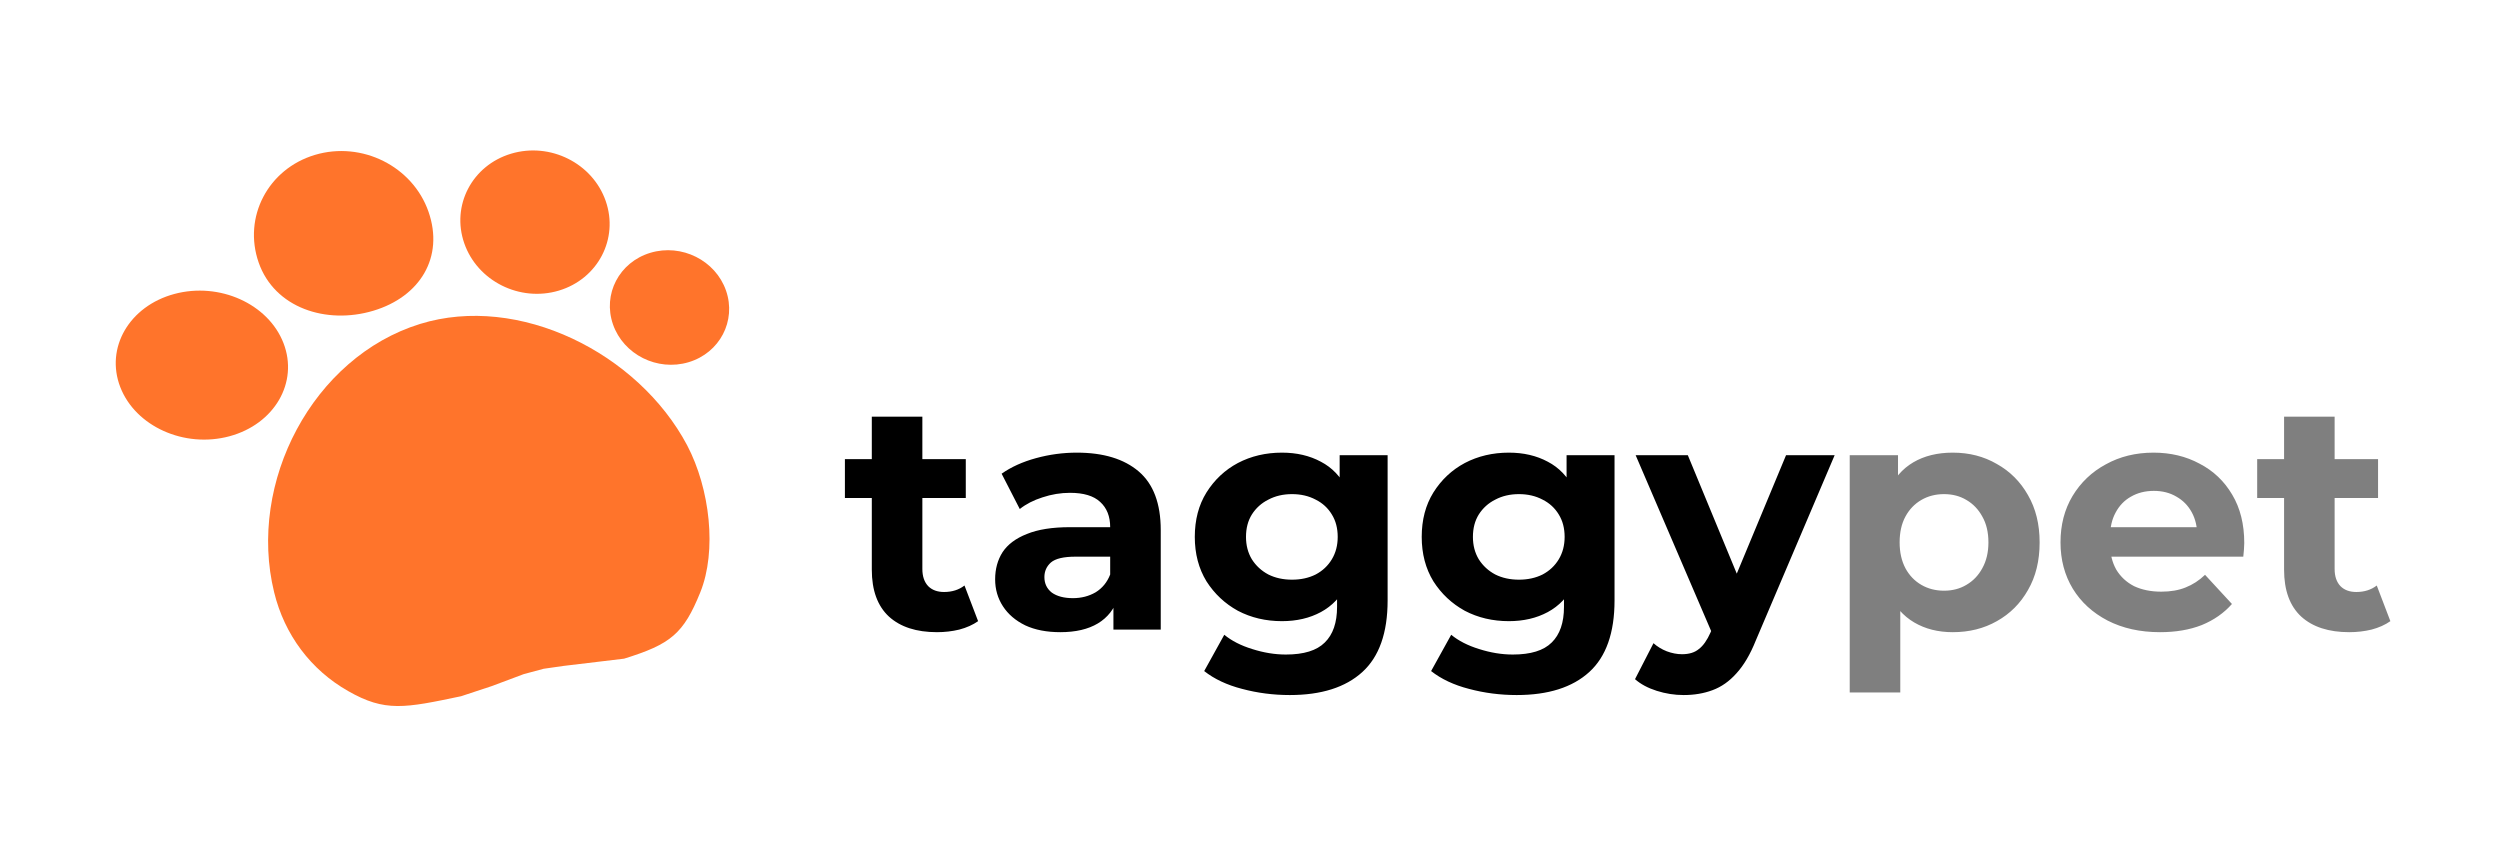
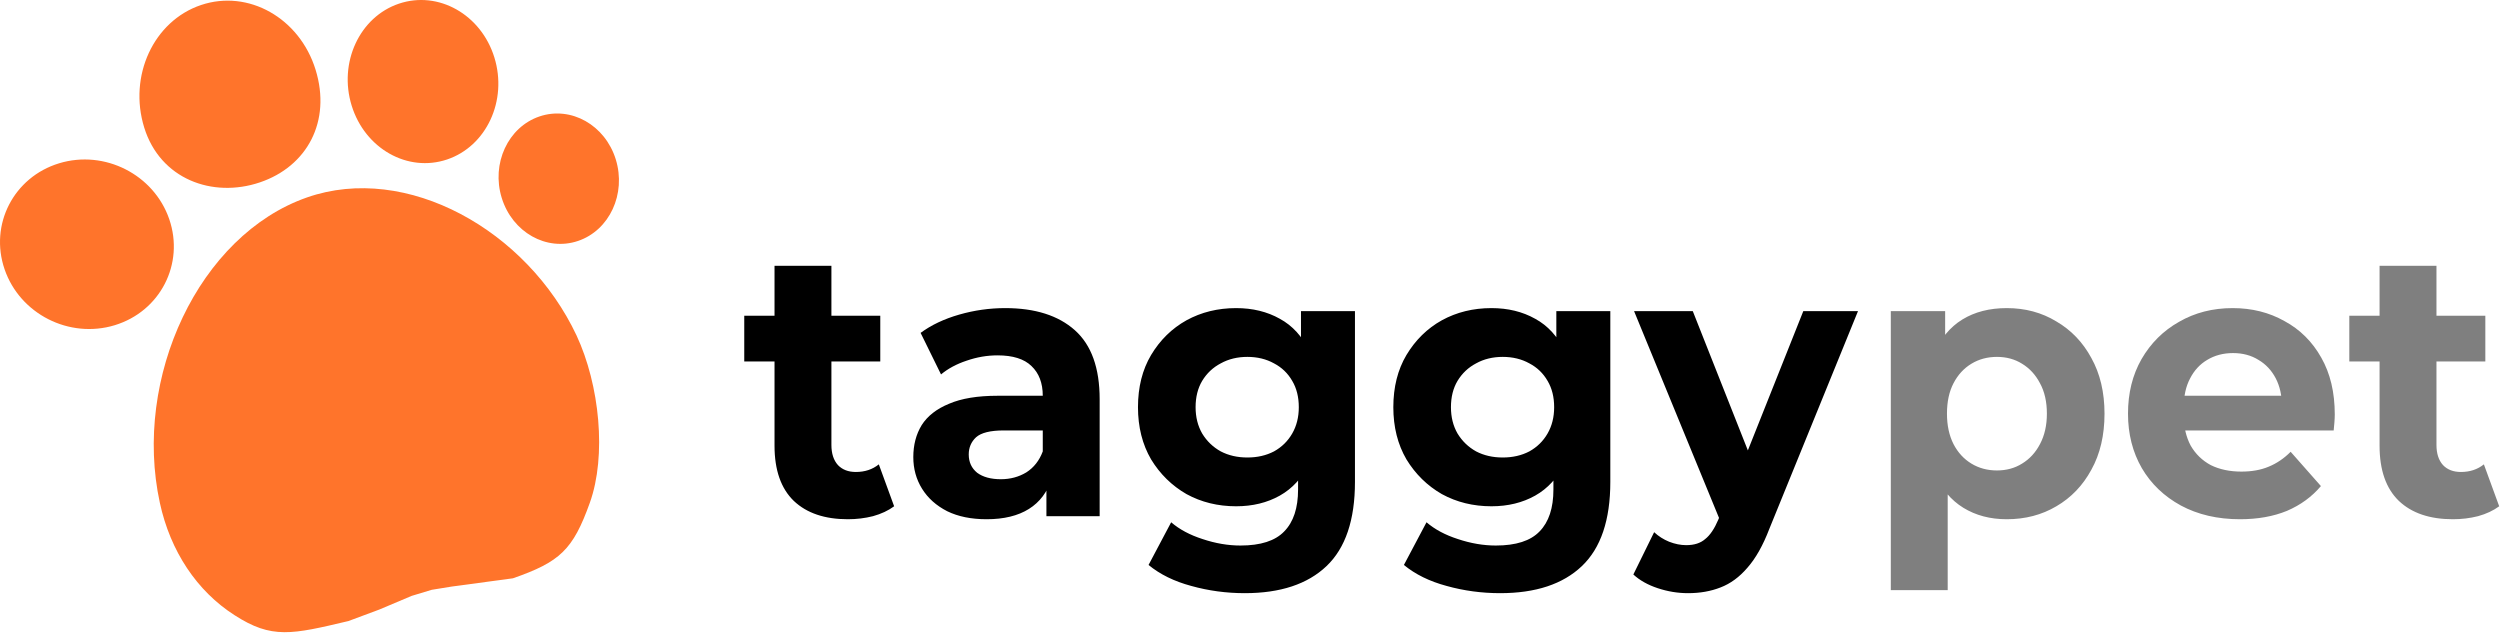
- <svg xmlns="http://www.w3.org/2000/svg" width="216" height="74" viewBox="0 0 216 74" fill="none">
-   <path d="M168.72 54.62C167.45 54.62 166.34 54.34 165.388 53.78C164.436 53.22 163.689 52.371 163.148 51.232C162.625 50.075 162.364 48.619 162.364 46.864C162.364 45.091 162.616 43.635 163.12 42.496C163.624 41.357 164.352 40.508 165.304 39.948C166.256 39.388 167.394 39.108 168.72 39.108C170.138 39.108 171.408 39.435 172.528 40.088C173.666 40.723 174.562 41.619 175.216 42.776C175.888 43.933 176.224 45.296 176.224 46.864C176.224 48.451 175.888 49.823 175.216 50.98C174.562 52.137 173.666 53.033 172.528 53.668C171.408 54.303 170.138 54.62 168.72 54.62ZM159.816 59.828V39.332H163.988V42.412L163.904 46.892L164.184 51.344V59.828H159.816ZM167.964 51.036C168.692 51.036 169.336 50.868 169.896 50.532C170.474 50.196 170.932 49.72 171.268 49.104C171.622 48.469 171.8 47.723 171.8 46.864C171.8 45.987 171.622 45.24 171.268 44.624C170.932 44.008 170.474 43.532 169.896 43.196C169.336 42.86 168.692 42.692 167.964 42.692C167.236 42.692 166.582 42.86 166.004 43.196C165.425 43.532 164.968 44.008 164.632 44.624C164.296 45.24 164.128 45.987 164.128 46.864C164.128 47.723 164.296 48.469 164.632 49.104C164.968 49.72 165.425 50.196 166.004 50.532C166.582 50.868 167.236 51.036 167.964 51.036ZM186.624 54.62C184.906 54.62 183.394 54.284 182.088 53.612C180.8 52.94 179.801 52.025 179.092 50.868C178.382 49.692 178.028 48.357 178.028 46.864C178.028 45.352 178.373 44.017 179.064 42.86C179.773 41.684 180.734 40.769 181.948 40.116C183.161 39.444 184.533 39.108 186.064 39.108C187.538 39.108 188.864 39.425 190.04 40.06C191.234 40.676 192.177 41.572 192.868 42.748C193.558 43.905 193.904 45.296 193.904 46.92C193.904 47.088 193.894 47.284 193.876 47.508C193.857 47.713 193.838 47.909 193.82 48.096H181.584V45.548H191.524L189.844 46.304C189.844 45.52 189.685 44.839 189.368 44.26C189.05 43.681 188.612 43.233 188.052 42.916C187.492 42.58 186.838 42.412 186.092 42.412C185.345 42.412 184.682 42.58 184.104 42.916C183.544 43.233 183.105 43.691 182.788 44.288C182.47 44.867 182.312 45.557 182.312 46.36V47.032C182.312 47.853 182.489 48.581 182.844 49.216C183.217 49.832 183.73 50.308 184.384 50.644C185.056 50.961 185.84 51.12 186.736 51.12C187.538 51.12 188.238 50.999 188.836 50.756C189.452 50.513 190.012 50.149 190.516 49.664L192.84 52.184C192.149 52.968 191.281 53.575 190.236 54.004C189.19 54.415 187.986 54.62 186.624 54.62ZM202.972 54.62C201.198 54.62 199.817 54.172 198.828 53.276C197.838 52.361 197.344 51.008 197.344 49.216V36H201.712V49.16C201.712 49.795 201.88 50.289 202.216 50.644C202.552 50.98 203.009 51.148 203.588 51.148C204.278 51.148 204.866 50.961 205.352 50.588L206.528 53.668C206.08 53.985 205.538 54.228 204.904 54.396C204.288 54.545 203.644 54.62 202.972 54.62ZM195.02 43.028V39.668H205.464V43.028H195.02Z" fill="black" fill-opacity="0.5" />
-   <path d="M80.952 54.62C79.179 54.62 77.797 54.172 76.808 53.276C75.819 52.361 75.324 51.008 75.324 49.216V36H79.692V49.16C79.692 49.795 79.86 50.289 80.196 50.644C80.532 50.98 80.989 51.148 81.568 51.148C82.259 51.148 82.847 50.961 83.332 50.588L84.508 53.668C84.06 53.985 83.519 54.228 82.884 54.396C82.268 54.545 81.624 54.62 80.952 54.62ZM73 43.028V39.668H83.444V43.028H73ZM96.2 54.396V51.456L95.92 50.812V45.548C95.92 44.615 95.63 43.887 95.052 43.364C94.492 42.841 93.624 42.58 92.448 42.58C91.645 42.58 90.852 42.711 90.068 42.972C89.303 43.215 88.649 43.551 88.108 43.98L86.54 40.928C87.361 40.349 88.351 39.901 89.508 39.584C90.665 39.267 91.841 39.108 93.036 39.108C95.332 39.108 97.114 39.649 98.384 40.732C99.653 41.815 100.288 43.504 100.288 45.8V54.396H96.2ZM91.608 54.62C90.432 54.62 89.424 54.424 88.584 54.032C87.744 53.621 87.1 53.071 86.652 52.38C86.204 51.689 85.98 50.915 85.98 50.056C85.98 49.16 86.195 48.376 86.624 47.704C87.072 47.032 87.772 46.509 88.724 46.136C89.676 45.744 90.917 45.548 92.448 45.548H96.452V48.096H92.924C91.897 48.096 91.188 48.264 90.796 48.6C90.423 48.936 90.236 49.356 90.236 49.86C90.236 50.42 90.451 50.868 90.88 51.204C91.328 51.521 91.935 51.68 92.7 51.68C93.428 51.68 94.081 51.512 94.66 51.176C95.238 50.821 95.658 50.308 95.92 49.636L96.592 51.652C96.274 52.623 95.696 53.36 94.856 53.864C94.016 54.368 92.933 54.62 91.608 54.62ZM111.434 60.052C110.016 60.052 108.644 59.875 107.318 59.52C106.012 59.184 104.92 58.671 104.042 57.98L105.778 54.844C106.413 55.367 107.216 55.777 108.186 56.076C109.176 56.393 110.146 56.552 111.098 56.552C112.648 56.552 113.768 56.207 114.458 55.516C115.168 54.825 115.522 53.799 115.522 52.436V50.168L115.802 46.388L115.746 42.58V39.332H119.89V51.876C119.89 54.676 119.162 56.739 117.706 58.064C116.25 59.389 114.16 60.052 111.434 60.052ZM110.762 53.668C109.362 53.668 108.093 53.369 106.954 52.772C105.834 52.156 104.929 51.307 104.238 50.224C103.566 49.123 103.23 47.844 103.23 46.388C103.23 44.913 103.566 43.635 104.238 42.552C104.929 41.451 105.834 40.601 106.954 40.004C108.093 39.407 109.362 39.108 110.762 39.108C112.032 39.108 113.152 39.369 114.122 39.892C115.093 40.396 115.849 41.189 116.39 42.272C116.932 43.336 117.202 44.708 117.202 46.388C117.202 48.049 116.932 49.421 116.39 50.504C115.849 51.568 115.093 52.361 114.122 52.884C113.152 53.407 112.032 53.668 110.762 53.668ZM111.63 50.084C112.396 50.084 113.077 49.935 113.674 49.636C114.272 49.319 114.738 48.88 115.074 48.32C115.41 47.76 115.578 47.116 115.578 46.388C115.578 45.641 115.41 44.997 115.074 44.456C114.738 43.896 114.272 43.467 113.674 43.168C113.077 42.851 112.396 42.692 111.63 42.692C110.865 42.692 110.184 42.851 109.586 43.168C108.989 43.467 108.513 43.896 108.158 44.456C107.822 44.997 107.654 45.641 107.654 46.388C107.654 47.116 107.822 47.76 108.158 48.32C108.513 48.88 108.989 49.319 109.586 49.636C110.184 49.935 110.865 50.084 111.63 50.084ZM131.04 60.052C129.621 60.052 128.249 59.875 126.924 59.52C125.617 59.184 124.525 58.671 123.648 57.98L125.384 54.844C126.019 55.367 126.821 55.777 127.792 56.076C128.781 56.393 129.752 56.552 130.704 56.552C132.253 56.552 133.373 56.207 134.064 55.516C134.773 54.825 135.128 53.799 135.128 52.436V50.168L135.408 46.388L135.352 42.58V39.332H139.496V51.876C139.496 54.676 138.768 56.739 137.312 58.064C135.856 59.389 133.765 60.052 131.04 60.052ZM130.368 53.668C128.968 53.668 127.699 53.369 126.56 52.772C125.44 52.156 124.535 51.307 123.844 50.224C123.172 49.123 122.836 47.844 122.836 46.388C122.836 44.913 123.172 43.635 123.844 42.552C124.535 41.451 125.44 40.601 126.56 40.004C127.699 39.407 128.968 39.108 130.368 39.108C131.637 39.108 132.757 39.369 133.728 39.892C134.699 40.396 135.455 41.189 135.996 42.272C136.537 43.336 136.808 44.708 136.808 46.388C136.808 48.049 136.537 49.421 135.996 50.504C135.455 51.568 134.699 52.361 133.728 52.884C132.757 53.407 131.637 53.668 130.368 53.668ZM131.236 50.084C132.001 50.084 132.683 49.935 133.28 49.636C133.877 49.319 134.344 48.88 134.68 48.32C135.016 47.76 135.184 47.116 135.184 46.388C135.184 45.641 135.016 44.997 134.68 44.456C134.344 43.896 133.877 43.467 133.28 43.168C132.683 42.851 132.001 42.692 131.236 42.692C130.471 42.692 129.789 42.851 129.192 43.168C128.595 43.467 128.119 43.896 127.764 44.456C127.428 44.997 127.26 45.641 127.26 46.388C127.26 47.116 127.428 47.76 127.764 48.32C128.119 48.88 128.595 49.319 129.192 49.636C129.789 49.935 130.471 50.084 131.236 50.084ZM145.465 60.052C144.681 60.052 143.907 59.931 143.141 59.688C142.376 59.445 141.751 59.109 141.265 58.68L142.861 55.572C143.197 55.871 143.58 56.104 144.009 56.272C144.457 56.44 144.896 56.524 145.325 56.524C145.941 56.524 146.427 56.375 146.781 56.076C147.155 55.796 147.491 55.32 147.789 54.648L148.573 52.8L148.909 52.324L154.313 39.332H158.513L151.709 55.32C151.224 56.533 150.664 57.485 150.029 58.176C149.413 58.867 148.723 59.352 147.957 59.632C147.211 59.912 146.38 60.052 145.465 60.052ZM148.041 54.984L141.321 39.332H145.829L151.037 51.932L148.041 54.984Z" fill="black" />
-   <path d="M59.368 38.47C55.129 30.484 44.816 25.35 36.293 27.989C27.032 30.857 21.357 41.678 23.687 51.177C24.582 54.851 26.865 57.885 30.081 59.708C33.274 61.538 34.98 61.175 39.834 60.155L42.48 59.282L45.248 58.245L46.97 57.782L48.692 57.535L53.921 56.909C57.944 55.664 59.056 54.76 60.505 51.177C61.954 47.594 61.344 42.231 59.368 38.47Z" fill="#FF742B" />
-   <path d="M32.248 26.85C36.3 25.638 38.388 22.214 37.022 18.291C35.655 14.368 31.262 12.171 27.21 13.383C23.158 14.595 20.981 18.758 22.348 22.681C23.715 26.604 28.196 28.062 32.248 26.85Z" fill="#FF742B" />
-   <path d="M48.284 25.108C51.658 24.099 53.471 20.632 52.333 17.365C51.195 14.098 47.536 12.268 44.162 13.278C40.787 14.287 38.975 17.754 40.113 21.021C41.251 24.288 44.909 26.118 48.284 25.108Z" fill="#FF742B" />
-   <path d="M59.493 31.295C62.19 30.488 63.638 27.718 62.728 25.107C61.819 22.496 58.895 21.033 56.199 21.84C53.502 22.647 52.053 25.417 52.963 28.028C53.872 30.639 56.796 32.102 59.493 31.295Z" fill="#FF742B" />
-   <path d="M19.822 37.694C23.716 36.644 25.808 33.041 24.494 29.646C23.181 26.251 18.959 24.349 15.065 25.398C11.171 26.447 9.079 30.05 10.392 33.446C11.706 36.841 15.927 38.743 19.822 37.694Z" fill="#FF742B" />
+ <svg xmlns="http://www.w3.org/2000/svg" width="1740" height="440" viewBox="0 0 1740 440" fill="none">
+   <path d="M401.275 233.47C366.817 160.266 282.989 113.21 213.713 137.401C138.438 163.686 92.314 262.88 111.253 349.954C118.527 383.633 137.085 411.441 163.226 428.149C189.174 444.925 203.045 441.601 242.5 432.254L264 424.247L286.5 414.739L300.5 410.5L314.5 408.233L357 402.5C389.702 391.08 398.735 382.801 410.513 349.954C422.29 317.109 417.335 267.945 401.275 233.47Z" fill="#FF742B" />
+   <path d="M180.834 126.952C213.77 115.84 230.747 84.461 219.637 48.5C208.528 12.54 172.822 -7.604 139.885 3.508C106.948 14.62 89.255 52.78 100.364 88.74C111.474 124.702 147.898 138.064 180.834 126.952Z" fill="#FF742B" />
+   <path d="M311.178 110.992C338.607 101.738 353.342 69.96 344.09 40.013C334.839 10.066 305.104 -6.709 277.675 2.545C250.246 11.798 235.512 43.576 244.763 73.523C254.015 103.47 283.749 120.246 311.178 110.992Z" fill="#FF742B" />
+   <path d="M402.286 167.703C424.208 160.308 435.982 134.91 428.588 110.976C421.194 87.045 397.432 73.638 375.511 81.034C353.592 88.429 341.815 113.826 349.208 137.757C356.602 161.692 380.367 175.099 402.286 167.703Z" fill="#FF742B" />
+   <path d="M79.831 226.355C111.483 216.737 128.487 183.709 117.811 152.585C107.135 121.462 72.82 104.027 41.169 113.645C9.517 123.262 -7.487 156.29 3.189 187.414C13.865 218.538 48.179 235.973 79.831 226.355Z" fill="#FF742B" />
+   <path d="M1396.71 361.387C1385.2 361.387 1375.14 358.734 1366.51 353.429C1357.88 348.125 1351.11 340.079 1346.2 329.292C1341.46 318.329 1339.1 304.537 1339.1 287.914C1339.1 271.116 1341.38 257.323 1345.95 246.536C1350.52 235.75 1357.12 227.704 1365.75 222.399C1374.38 217.094 1384.69 214.442 1396.71 214.442C1409.57 214.442 1421.08 217.537 1431.23 223.726C1441.55 229.738 1449.67 238.226 1455.6 249.189C1461.69 260.153 1464.74 273.061 1464.74 287.914C1464.74 302.945 1461.69 315.942 1455.6 326.905C1449.67 337.869 1441.55 346.357 1431.23 352.368C1421.08 358.381 1409.57 361.387 1396.71 361.387ZM1316 410.722V216.564H1353.82V245.741L1353.06 288.18L1355.6 330.353V410.722H1316ZM1389.86 327.436C1396.46 327.436 1402.3 325.844 1407.37 322.661C1412.61 319.478 1416.76 314.969 1419.81 309.134C1423.02 303.122 1424.63 296.049 1424.63 287.914C1424.63 279.604 1423.02 272.53 1419.81 266.695C1416.76 260.86 1412.61 256.35 1407.37 253.168C1402.3 249.985 1396.46 248.393 1389.86 248.393C1383.26 248.393 1377.33 249.985 1372.09 253.168C1366.84 256.35 1362.7 260.86 1359.66 266.695C1356.61 272.53 1355.09 279.604 1355.09 287.914C1355.09 296.049 1356.61 303.122 1359.66 309.134C1362.7 314.969 1366.84 319.478 1372.09 322.661C1377.33 325.844 1383.26 327.436 1389.86 327.436ZM1559.01 361.387C1543.44 361.387 1529.73 358.204 1517.89 351.838C1506.22 345.472 1497.16 336.808 1490.73 325.844C1484.3 314.704 1481.09 302.061 1481.09 287.914C1481.09 273.591 1484.22 260.949 1490.48 249.985C1496.91 238.844 1505.62 230.18 1516.62 223.991C1527.62 217.625 1540.06 214.442 1553.93 214.442C1567.29 214.442 1579.31 217.449 1589.97 223.46C1600.8 229.296 1609.35 237.783 1615.61 248.924C1621.86 259.888 1625 273.061 1625 288.445C1625 290.036 1624.91 291.893 1624.75 294.015C1624.58 295.961 1624.4 297.817 1624.24 299.585H1513.32V275.448H1603.43L1588.2 282.61C1588.2 275.183 1586.76 268.729 1583.88 263.247C1581 257.766 1577.03 253.522 1571.95 250.515C1566.88 247.332 1560.95 245.741 1554.19 245.741C1547.42 245.741 1541.41 247.332 1536.17 250.515C1531.09 253.522 1527.11 257.854 1524.24 263.512C1521.35 268.994 1519.92 275.537 1519.92 283.14V289.506C1519.92 297.287 1521.53 304.183 1524.74 310.195C1528.13 316.03 1532.78 320.539 1538.7 323.722C1544.8 326.729 1551.9 328.231 1560.02 328.231C1567.29 328.231 1573.64 327.082 1579.06 324.783C1584.64 322.485 1589.72 319.037 1594.29 314.439L1615.36 338.311C1609.09 345.737 1601.22 351.485 1591.75 355.551C1582.27 359.442 1571.36 361.387 1559.01 361.387ZM1707.2 361.387C1691.12 361.387 1678.6 357.143 1669.64 348.655C1660.66 339.991 1656.18 327.17 1656.18 310.195V185H1695.78V309.664C1695.78 315.677 1697.3 320.363 1700.35 323.722C1703.39 326.905 1707.54 328.497 1712.79 328.497C1719.04 328.497 1724.37 326.729 1728.78 323.192L1739.44 352.368C1735.37 355.375 1730.46 357.673 1724.71 359.265C1719.13 360.68 1713.29 361.387 1707.2 361.387ZM1635.12 251.576V219.747H1729.79V251.576H1635.12Z" fill="black" fill-opacity="0.5" />
+   <path d="M590.083 361.387C574.009 361.387 561.487 357.143 552.519 348.655C543.551 339.991 539.067 327.17 539.067 310.195V185H578.662V309.664C578.662 315.677 580.185 320.363 583.23 323.722C586.276 326.905 590.422 328.497 595.667 328.497C601.928 328.497 607.259 326.729 611.658 323.192L622.318 352.368C618.257 355.375 613.35 357.673 607.597 359.265C602.013 360.68 596.175 361.387 590.083 361.387ZM518 251.576V219.747H612.673V251.576H518ZM728.306 359.265V331.414L725.767 325.314V275.448C725.767 266.607 723.139 259.71 717.899 254.759C712.823 249.808 704.955 247.332 694.293 247.332C687.016 247.332 679.825 248.57 672.718 251.046C665.78 253.345 659.858 256.528 654.951 260.594L640.738 231.683C648.183 226.202 657.15 221.958 667.642 218.951C678.133 215.945 688.793 214.442 699.624 214.442C720.437 214.442 736.591 219.571 748.103 229.826C759.606 240.082 765.362 256.085 765.362 277.835V359.265H728.306ZM686.678 361.387C676.018 361.387 666.881 359.53 659.266 355.817C651.652 351.927 645.814 346.71 641.753 340.167C637.692 333.625 635.661 326.287 635.661 318.152C635.661 309.664 637.607 302.237 641.499 295.872C645.56 289.506 651.906 284.555 660.535 281.018C669.165 277.305 680.417 275.448 694.293 275.448H730.59V299.585H698.609C689.301 299.585 682.871 301.177 679.317 304.359C675.933 307.542 674.241 311.521 674.241 316.295C674.241 321.6 676.186 325.844 680.079 329.027C684.14 332.034 689.639 333.536 696.579 333.536C703.178 333.536 709.097 331.945 714.346 328.762C719.585 325.403 723.392 320.539 725.767 314.173L731.859 333.271C728.976 342.466 723.737 349.451 716.122 354.225C708.508 359 698.691 361.387 686.678 361.387ZM866.399 412.844C853.545 412.844 841.108 411.164 829.088 407.804C817.25 404.621 807.351 399.759 799.392 393.216L815.128 363.509C820.885 368.46 828.164 372.351 836.956 375.179C845.931 378.186 854.723 379.689 863.353 379.689C877.404 379.689 887.556 376.418 893.811 369.875C900.247 363.332 903.456 353.607 903.456 340.698V319.213L905.994 283.405L905.486 247.332V216.564H943.051V335.393C943.051 361.917 936.452 381.457 923.253 394.012C910.055 406.567 891.11 412.844 866.399 412.844ZM860.307 352.368C847.617 352.368 836.113 349.54 825.789 343.881C815.636 338.045 807.432 330 801.169 319.744C795.077 309.311 792.031 297.198 792.031 283.405C792.031 269.436 795.077 257.323 801.169 247.067C807.432 236.634 815.636 228.589 825.789 222.93C836.113 217.272 847.617 214.442 860.307 214.442C871.82 214.442 881.972 216.918 890.765 221.869C899.567 226.643 906.42 234.159 911.324 244.414C916.237 254.494 918.685 267.491 918.685 283.405C918.685 299.144 916.237 312.141 911.324 322.396C906.42 332.475 899.567 339.991 890.765 344.942C881.972 349.893 871.82 352.368 860.307 352.368ZM868.176 318.417C875.119 318.417 881.292 317.003 886.704 314.173C892.125 311.168 896.349 307.012 899.395 301.707C902.441 296.402 903.964 290.302 903.964 283.405C903.964 276.333 902.441 270.232 899.395 265.103C896.349 259.799 892.125 255.732 886.704 252.902C881.292 249.896 875.119 248.393 868.176 248.393C861.241 248.393 855.068 249.896 849.647 252.902C844.235 255.732 839.921 259.799 836.703 265.103C833.657 270.232 832.134 276.333 832.134 283.405C832.134 290.302 833.657 296.402 836.703 301.707C839.921 307.012 844.235 311.168 849.647 314.173C855.068 317.003 861.241 318.417 868.176 318.417ZM1044.12 412.844C1031.26 412.844 1018.82 411.164 1006.81 407.804C994.965 404.621 985.066 399.759 977.117 393.216L992.853 363.509C998.609 368.46 1005.88 372.351 1014.68 375.179C1023.65 378.186 1032.45 379.689 1041.08 379.689C1055.12 379.689 1065.27 376.418 1071.54 369.875C1077.96 363.332 1081.18 353.607 1081.18 340.698V319.213L1083.72 283.405L1083.21 247.332V216.564H1120.78V335.393C1120.78 361.917 1114.18 381.457 1100.98 394.012C1087.78 406.567 1068.83 412.844 1044.12 412.844ZM1038.03 352.368C1025.34 352.368 1013.84 349.54 1003.51 343.881C993.361 338.045 985.157 330 978.893 319.744C972.802 309.311 969.756 297.198 969.756 283.405C969.756 269.436 972.802 257.323 978.893 247.067C985.157 236.634 993.361 228.589 1003.51 222.93C1013.84 217.272 1025.34 214.442 1038.03 214.442C1049.54 214.442 1059.69 216.918 1068.49 221.869C1077.29 226.643 1084.14 234.159 1089.05 244.414C1093.95 254.494 1096.41 267.491 1096.41 283.405C1096.41 299.144 1093.95 312.141 1089.05 322.396C1084.14 332.475 1077.29 339.991 1068.49 344.942C1059.69 349.893 1049.54 352.368 1038.03 352.368ZM1045.9 318.417C1052.84 318.417 1059.02 317.003 1064.43 314.173C1069.84 311.168 1074.07 307.012 1077.12 301.707C1080.17 296.402 1081.69 290.302 1081.69 283.405C1081.69 276.333 1080.17 270.232 1077.12 265.103C1074.07 259.799 1069.84 255.732 1064.43 252.902C1059.02 249.896 1052.84 248.393 1045.9 248.393C1038.97 248.393 1032.78 249.896 1027.37 252.902C1021.96 255.732 1017.65 259.799 1014.43 265.103C1011.38 270.232 1009.86 276.333 1009.86 283.405C1009.86 290.302 1011.38 296.402 1014.43 301.707C1017.65 307.012 1021.96 311.168 1027.37 314.173C1032.78 317.003 1038.97 318.417 1045.9 318.417ZM1174.88 412.844C1167.78 412.844 1160.76 411.695 1153.82 409.396C1146.88 407.098 1141.22 403.915 1136.81 399.847L1151.28 370.405C1154.32 373.235 1157.8 375.445 1161.69 377.036C1165.75 378.628 1169.73 379.423 1173.61 379.423C1179.2 379.423 1183.6 378.009 1186.81 375.179C1190.2 372.527 1193.25 368.018 1195.95 361.652L1203.06 344.146L1206.1 339.637L1255.09 216.564H1293.16L1231.48 368.018C1227.09 379.512 1222.01 388.531 1216.26 395.073C1210.67 401.616 1204.42 406.213 1197.47 408.865C1190.71 411.518 1183.18 412.844 1174.88 412.844ZM1198.23 364.835L1137.32 216.564H1178.18L1225.39 335.923L1198.23 364.835Z" fill="black" />
</svg>
